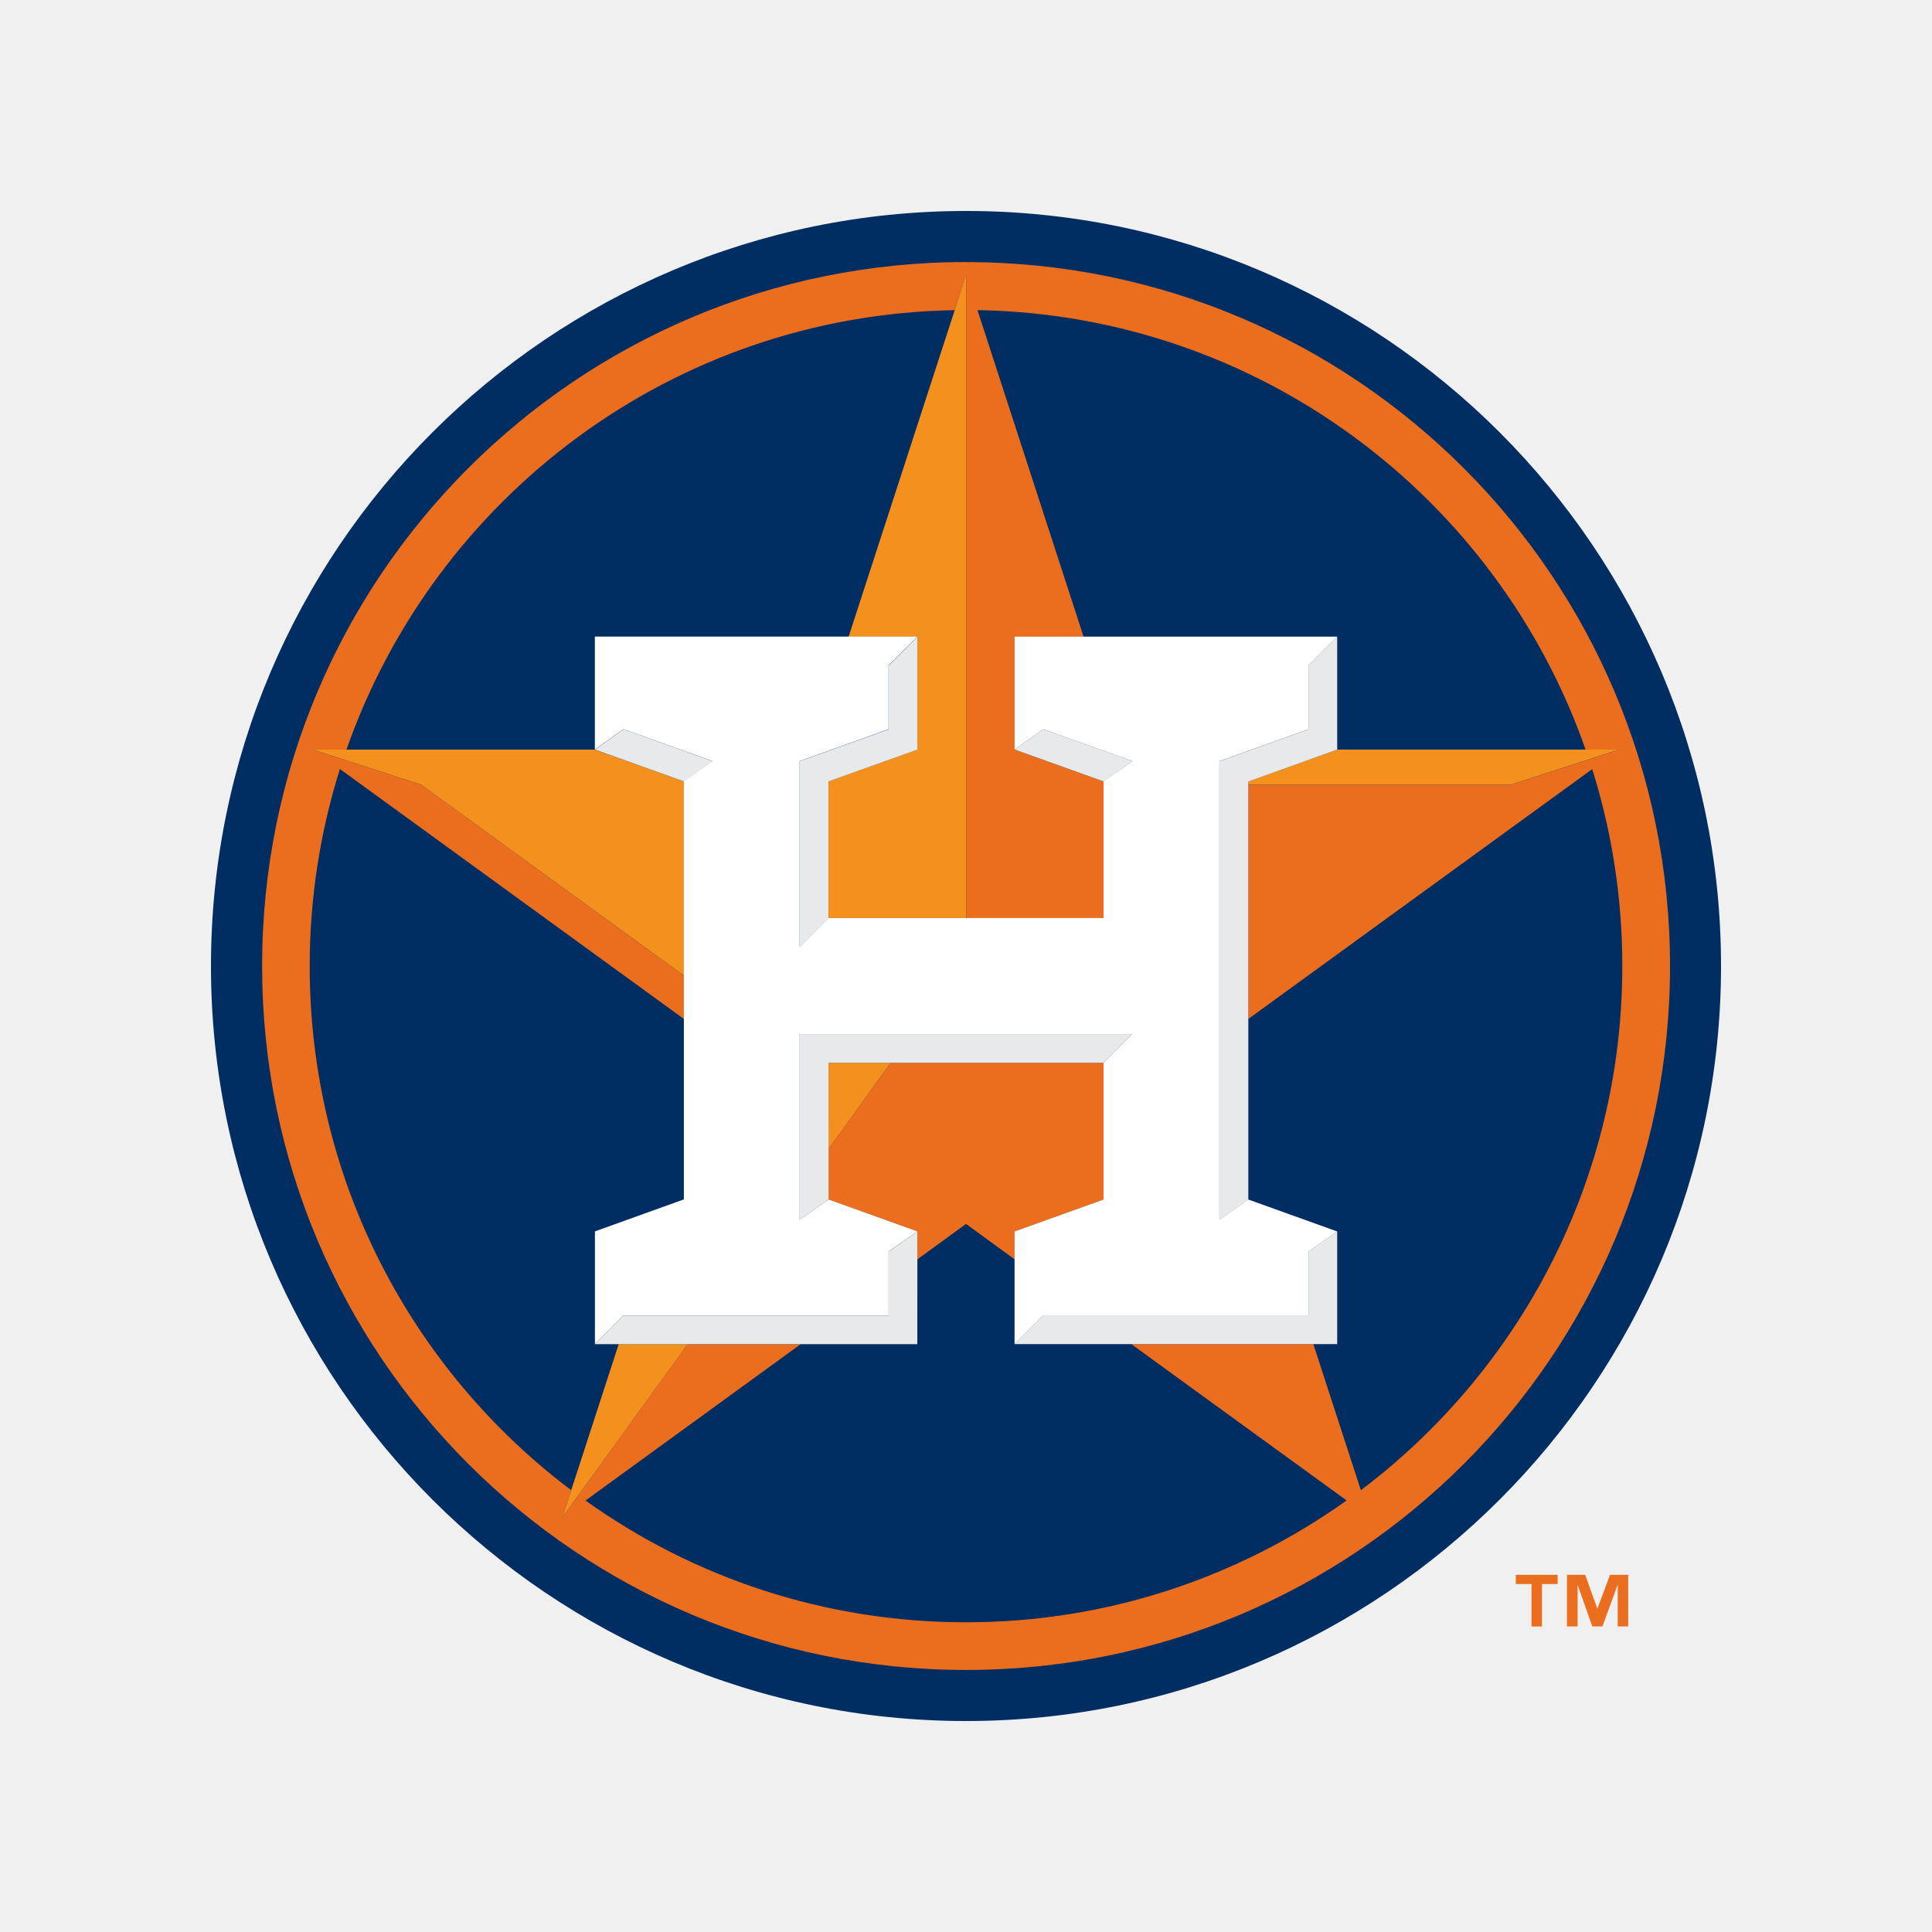
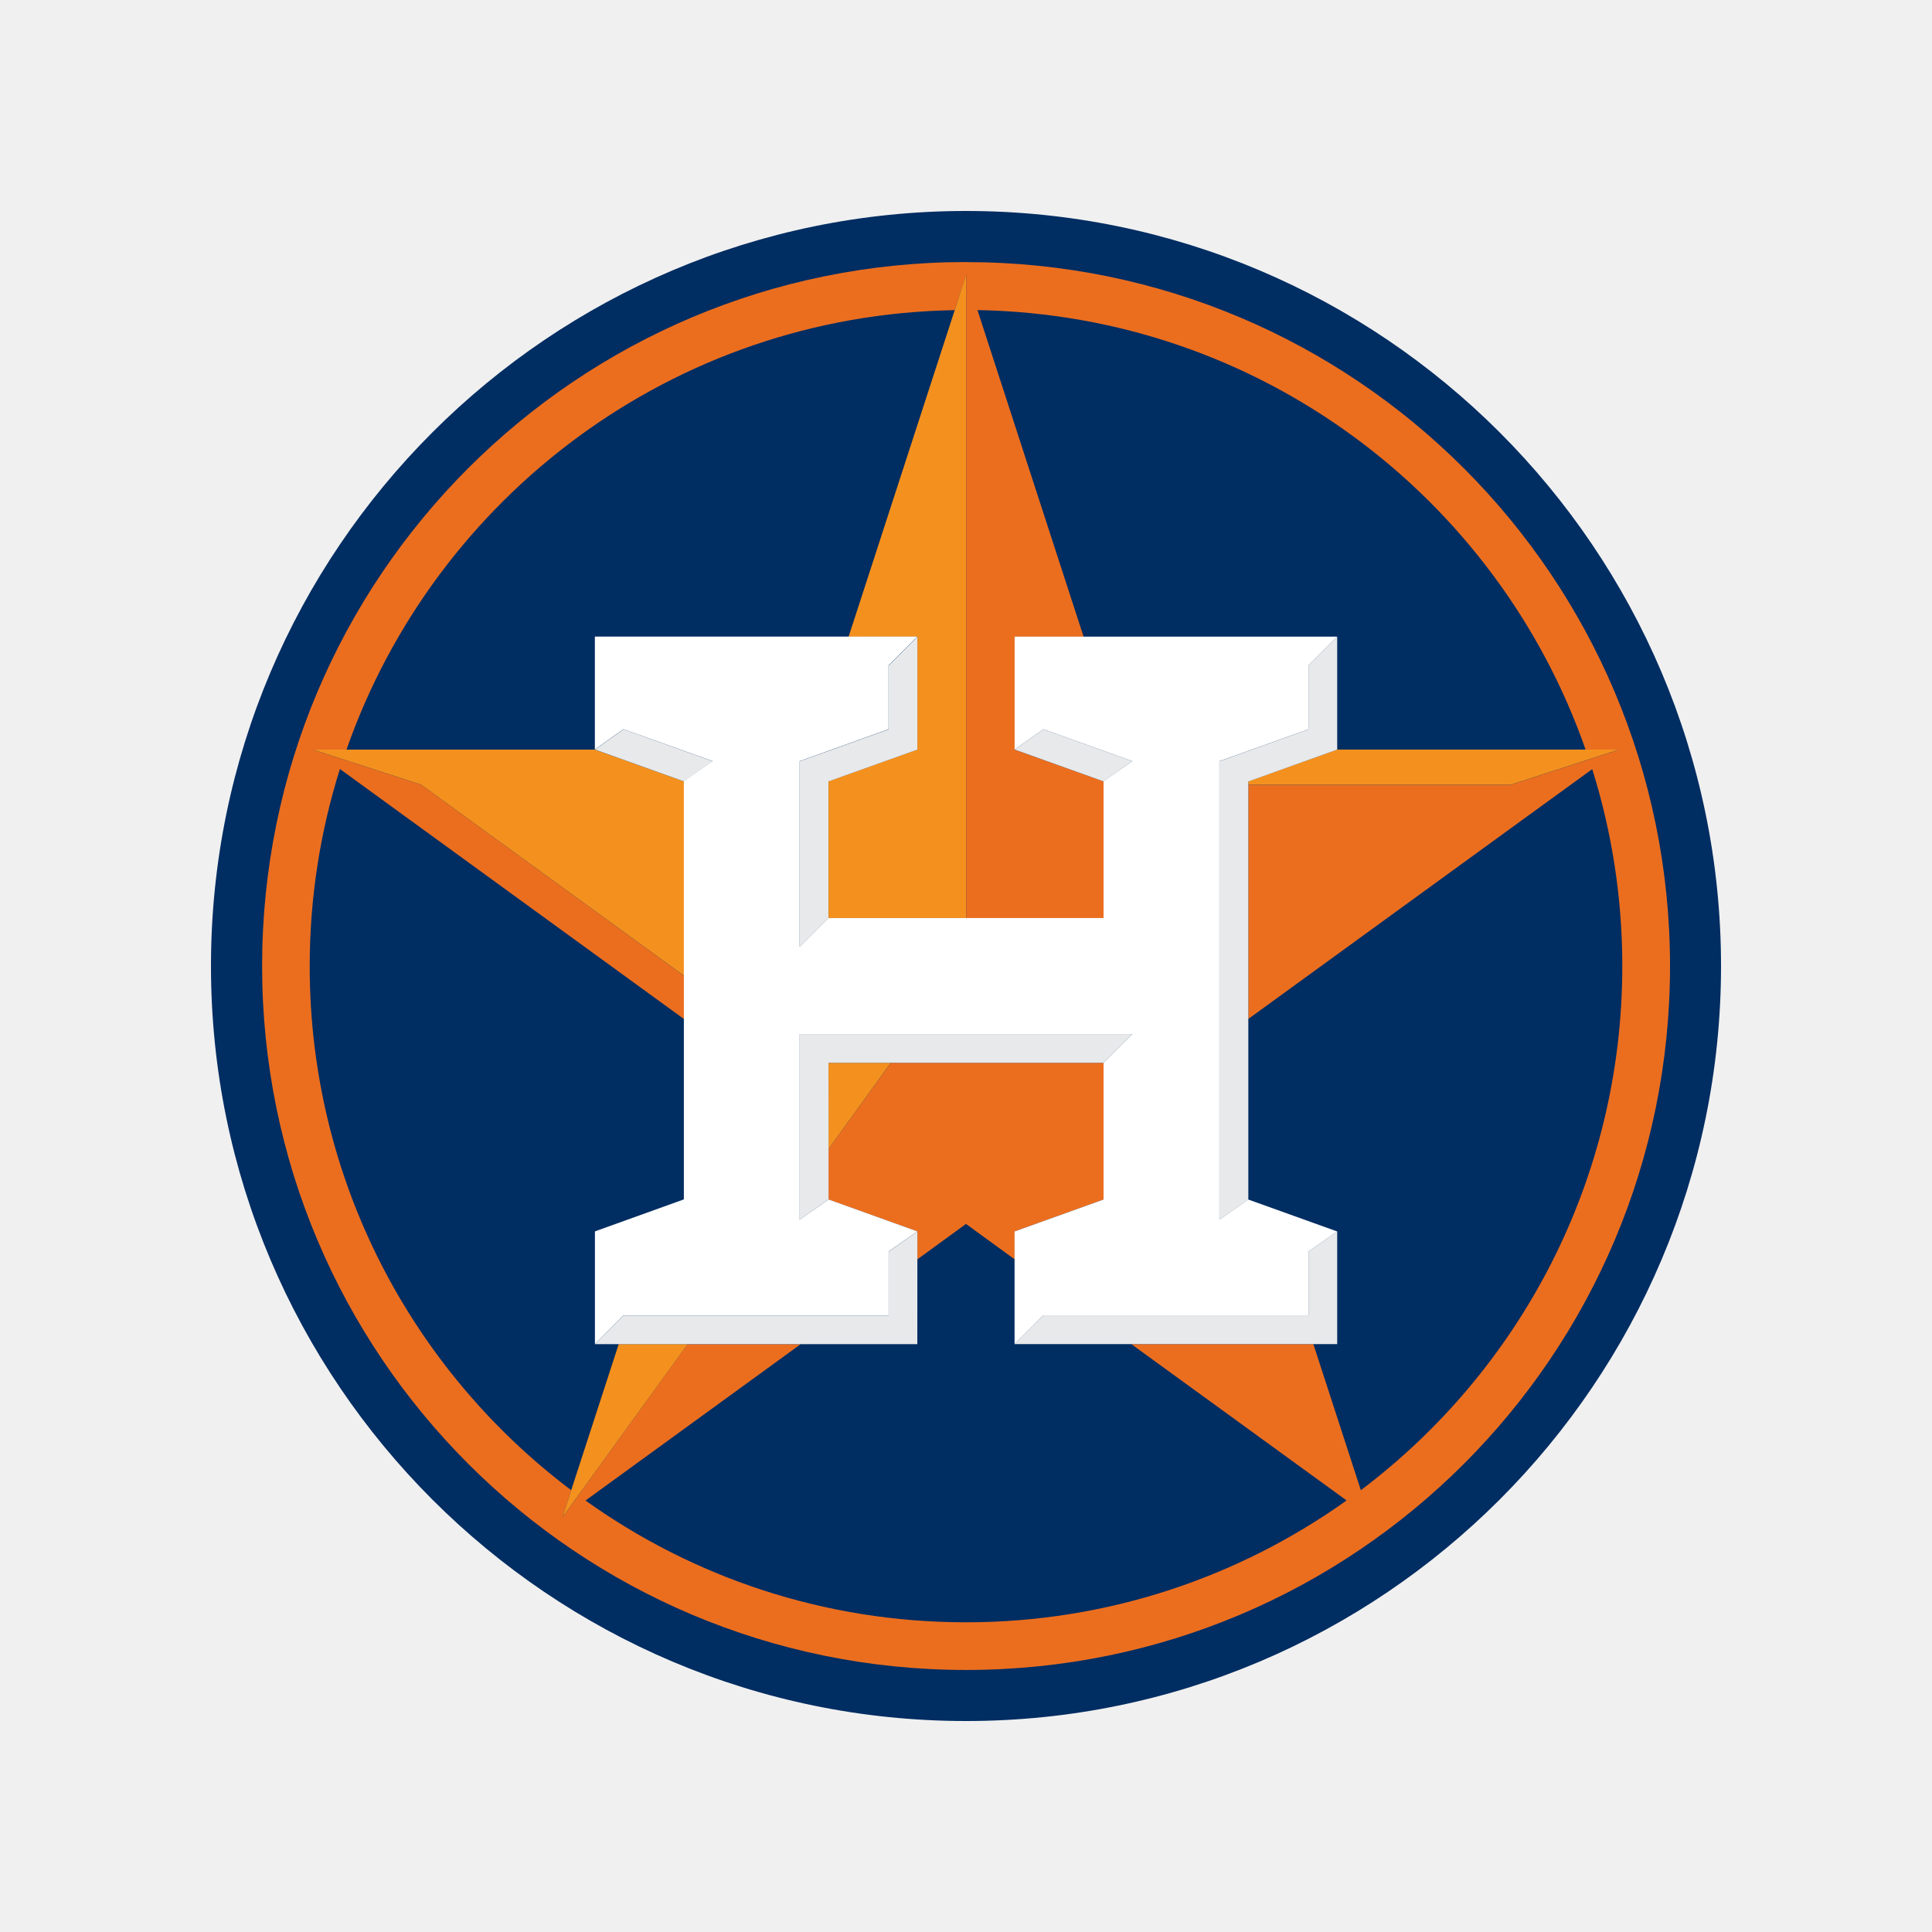
- <svg xmlns="http://www.w3.org/2000/svg" viewBox="0 0 300 300">
-   <path fill="#002d62" d="M150.01 267.24c-64.65 0-117.25-52.6-117.25-117.24S85.36 32.76 150.01 32.76 267.24 85.36 267.24 150s-52.59 117.24-117.23 117.24" />
-   <path fill="#eb6e1f" d="M157.55 191.22v4.33l-7.55-5.5-7.55 5.5v-4.33l-13.8-4.96v-7.84l9.68-13.39h33.04v21.23Zm84.32 54.75h-2.43v6.59h-1.63v-6.59h-2.43v-1.43h6.49Zm9.33 6.58v-6.38h-.05l-2.32 6.38h-1.58l-2.25-6.38h-.03v6.38h-1.65v-8.01h2.83l1.88 5.23h.02l1.95-5.23h2.83v8.01ZM150.01 40.7c60.37 0 109.31 48.92 109.31 109.31s-48.91 109.3-109.31 109.3S40.7 210.39 40.7 150 89.61 40.69 150.01 40.69Zm61.31 190.69c24.66-18.6 40.59-48.12 40.59-81.38 0-10.66-1.64-20.92-4.67-30.58l-53.4 38.79v-36.37h40.79l16.79-5.45h-5.21c-13.7-39.24-50.71-67.5-94.43-68.25l16.48 50.72h-10.7v17.53l13.82 4.94v21.25h-21.36V42.72l-1.78 5.44c-43.73.73-80.72 29.01-94.44 68.25h-5.18l16.78 5.44 40.8 29.66v6.72l-53.42-38.82c-3.04 9.68-4.69 19.96-4.69 30.61 0 33.27 15.95 62.81 40.61 81.38l-1.36 4.21 19.41-26.88h17.57L90.92 233c16.65 11.91 37.06 18.91 59.09 18.91s42.42-7.04 59.09-18.92l-33.42-24.27h28.26l7.37 22.67Z" />
-   <path fill="#f4911e" d="M193.84 121.33v.51h40.78l16.79-5.45h-43.76m-65.2-17.53v17.53l-13.8 4.93v21.23H150V42.71l-1.75 5.44-16.48 50.72m-3.12 79.55 9.67-13.39h-9.67m-25.66 22.38 3.21-1.15zM88.7 231.39l-1.36 4.21 19.43-26.88h-10.7m-3.69-92.32H48.61l16.78 5.44 40.81 29.66v-30.16" />
-   <path fill="#e7e9ea" d="M207.64 116.4V98.87l-4.46 4.47v9.91l-13.82 4.96v71.2l4.48-3.14v-64.92m13.8 69.86-4.46 3.12v9.92h-41.17l-4.47 4.46h50.1m-78.99-43.68h42.72l4.45-4.46h-51.63v28.82l4.47-3.15v-7.83m13.79 17.14v-4.33l-4.45 3.12v9.92H96.81l-4.44 4.46h50.07m-31.78-90.52-13.84-4.96-4.43 3.15 13.82 4.95m55.8-8.1-4.46 3.15 13.82 4.95 4.46-3.15m-33.38-1.79V98.87l-4.45 4.47v9.91l-13.83 4.96v28.83l4.47-4.47v-21.23" />
-   <path fill="#fff" d="M92.38 191.21v17.5l4.43-4.46h41.18v-9.92l4.46-3.12-13.8-4.96-4.47 3.14v-28.82h51.64l-4.46 4.46v21.23l-13.82 4.96v17.5l4.46-4.46h41.18v-9.92l4.46-3.12-13.81-4.96-4.48 3.14v-71.2l13.84-4.96v-9.91l4.46-4.47h-50.1v17.53l4.46-3.15 13.81 4.95-4.46 3.13v21.23h-42.72l-4.47 4.47v-28.83l13.81-4.96v-9.91l4.46-4.47H92.37v17.53l4.43-3.15 13.84 4.95-4.45 3.13v64.93" />
+ <svg xmlns="http://www.w3.org/2000/svg" width="300" height="300" viewBox="0 0 300 300" fill="none">
+   <path d="M150.01 267.24C85.36 267.24 32.76 214.64 32.76 150C32.76 85.36 85.36 32.76 150.01 32.76C214.66 32.76 267.24 85.36 267.24 150C267.24 214.64 214.65 267.24 150.01 267.24Z" fill="#002D62" />
+   <path d="M157.55 191.22V195.55L150 190.05L142.45 195.55V191.22L128.65 186.26V178.42L138.33 165.03H171.37V186.26L157.55 191.22ZM150.01 40.7C210.38 40.7 259.32 89.62 259.32 150.01C259.32 210.4 210.41 259.31 150.01 259.31C89.61 259.31 40.7 210.39 40.7 150C40.7 89.61 89.61 40.69 150.01 40.69V40.7ZM211.32 231.39C235.98 212.79 251.91 183.27 251.91 150.01C251.91 139.35 250.27 129.09 247.24 119.43L193.84 158.22V121.85H234.63L251.42 116.4H246.21C232.51 77.16 195.5 48.9 151.78 48.15L168.26 98.87H157.56V116.4L171.38 121.34V142.59H150.02V42.72L148.24 48.16C104.51 48.89 67.52 77.17 53.8 116.41H48.62L65.4 121.85L106.2 151.51V158.23L52.78 119.41C49.74 129.09 48.09 139.37 48.09 150.02C48.09 183.29 64.04 212.83 88.7 231.4L87.34 235.61L106.75 208.73H124.32L90.92 233C107.57 244.91 127.98 251.91 150.01 251.91C172.04 251.91 192.43 244.87 209.1 232.99L175.68 208.72H203.94L211.31 231.39H211.32Z" fill="#EB6E1F" />
+   <path d="M193.84 121.33V121.84H234.62L251.41 116.39H207.65M142.45 98.86V116.39L128.65 121.32V142.55H150V42.71L148.25 48.15L131.77 98.87M128.65 178.42L138.32 165.03H128.65M88.7 231.39L87.34 235.6L106.77 208.72H96.07M92.38 116.4H48.61L65.39 121.84L106.2 151.5V121.34" fill="#F4911E" />
+   <path d="M207.64 116.4V98.87L203.18 103.34V113.25L189.36 118.21V189.41L193.84 186.27V121.35M207.64 191.21L203.18 194.33V204.25H162.01L157.54 208.71H207.64M128.65 165.03H171.37L175.82 160.57H124.19V189.39L128.66 186.24V178.41M142.45 195.55V191.22L138 194.34V204.26H96.81L92.37 208.72H142.44M110.66 118.2L96.82 113.24L92.39 116.39L106.21 121.34M162.01 113.24L157.55 116.39L171.37 121.34L175.83 118.19M142.45 116.4V98.87L138 103.34V113.25L124.17 118.21V147.04L128.64 142.57V121.34" fill="#E7E9EA" />
+   <path d="M92.38 191.21V208.71L96.81 204.25H137.99V194.33L142.45 191.21L128.65 186.25L124.18 189.39V160.57H175.82L171.36 165.03V186.26L157.54 191.22V208.72L162 204.26H203.18V194.34L207.64 191.22L193.83 186.26L189.35 189.4V118.2L203.19 113.24V103.33L207.65 98.86H157.55V116.39L162.01 113.24L175.82 118.19L171.36 121.32V142.55H128.64L124.17 147.02V118.19L137.98 113.23V103.32L142.44 98.85H92.37V116.38L96.8 113.23L110.64 118.18L106.19 121.31V186.24" fill="white" />
</svg>
